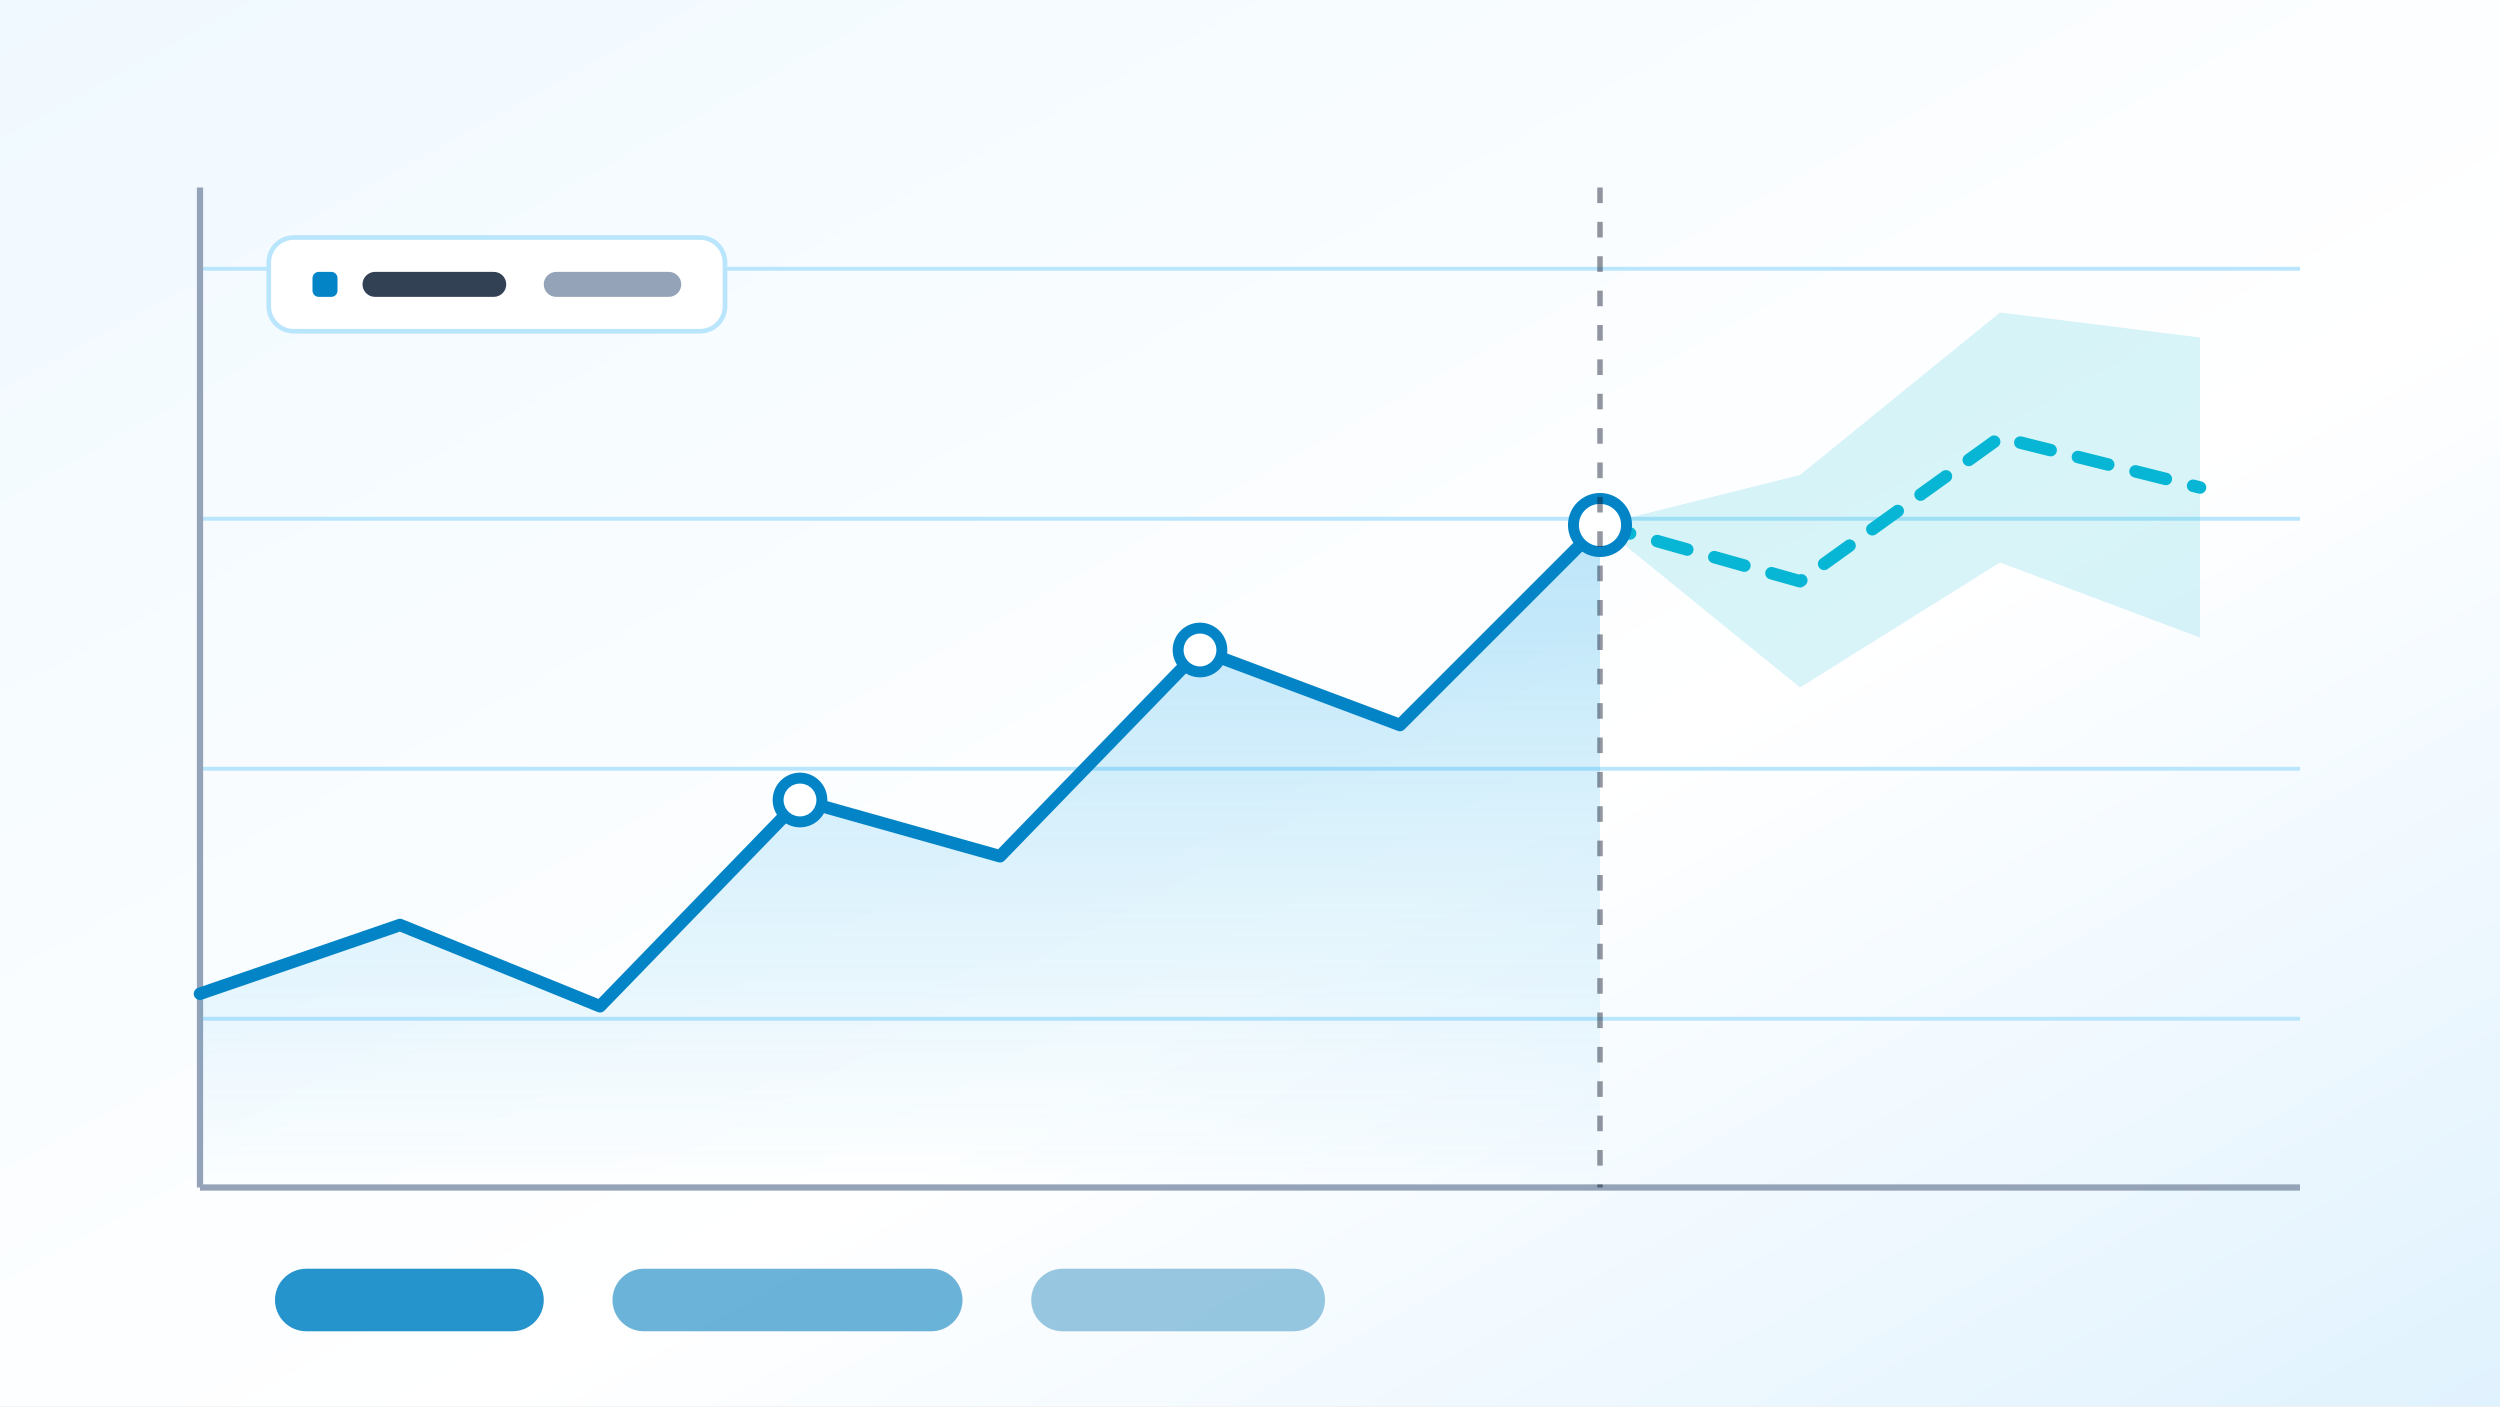
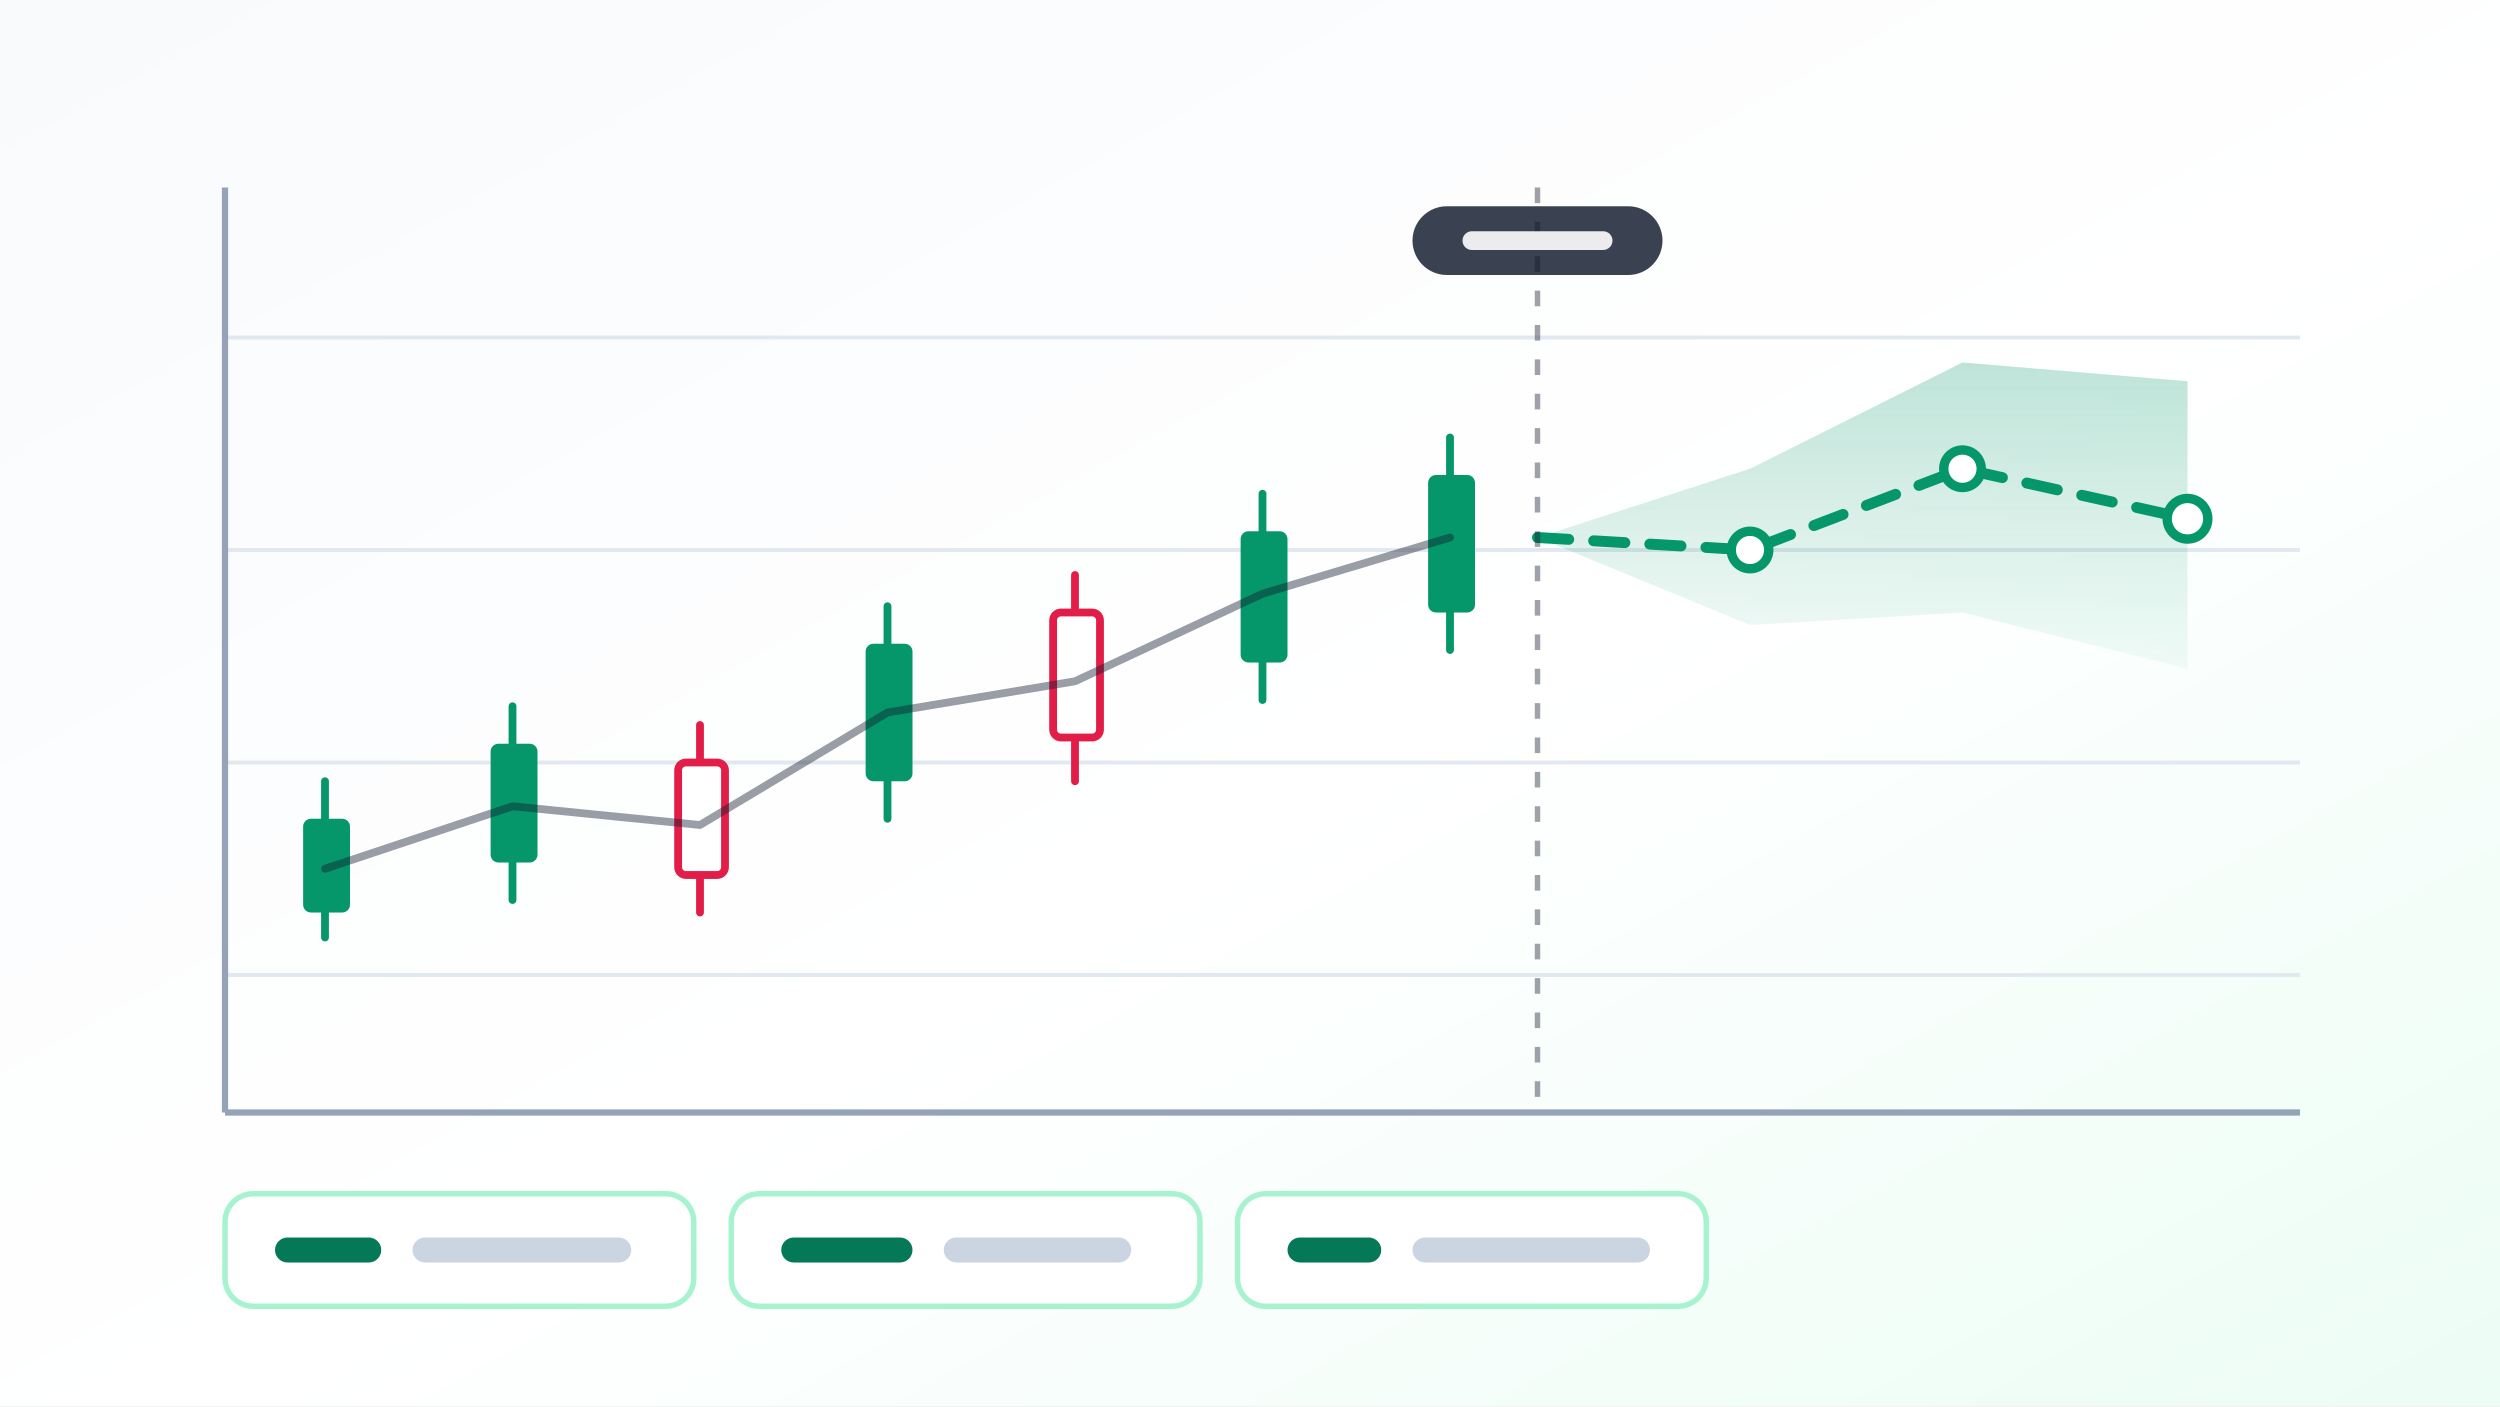
- <svg xmlns="http://www.w3.org/2000/svg" viewBox="0 0 800 450" role="img" aria-label="Equity price series with a rolling trend band and a forecast horizon projected beyond the last observation">
+ <svg xmlns="http://www.w3.org/2000/svg" viewBox="0 0 800 450" role="img" aria-label="Candlestick price history with a rolling trend line, a forecast cone beyond the last observation, and error metric readouts">
  <defs>
    <linearGradient id="eq-bg" x1="0" y1="0" x2="1" y2="1">
-       <stop offset="0%" stop-color="#f0f9ff" />
-       <stop offset="60%" stop-color="#ffffff" />
-       <stop offset="100%" stop-color="#e0f2fe" />
+       <stop offset="0%" stop-color="#f8fafc" />
+       <stop offset="55%" stop-color="#ffffff" />
+       <stop offset="100%" stop-color="#ecfdf5" />
    </linearGradient>
-     <linearGradient id="eq-fill" x1="0" y1="0" x2="0" y2="1">
-       <stop offset="0%" stop-color="#0ea5e9" stop-opacity="0.28" />
-       <stop offset="100%" stop-color="#0ea5e9" stop-opacity="0" />
+     <linearGradient id="eq-cone" x1="0" y1="0" x2="0" y2="1">
+       <stop offset="0%" stop-color="#059669" stop-opacity="0.26" />
+       <stop offset="100%" stop-color="#059669" stop-opacity="0.04" />
    </linearGradient>
  </defs>
  <rect width="800" height="450" fill="url(#eq-bg)" />
-   <g stroke="#bae6fd" stroke-width="1.25">
-     <path d="M64 86h672M64 166h672M64 246h672M64 326h672" />
+   <g stroke="#e2e8f0" stroke-width="1.25">
+     <path d="M72 108h664M72 176h664M72 244h664M72 312h664" />
  </g>
-   <path d="M64 380 L64 60" stroke="#94a3b8" stroke-width="2" />
-   <path d="M64 380 L736 380" stroke="#94a3b8" stroke-width="2" />
-   <path d="M64 318 L128 296 L192 322 L256 256 L320 274 L384 208 L448 232 L512 168 L512 380 L64 380 Z" fill="url(#eq-fill)" />
-   <path d="M64 318 L128 296 L192 322 L256 256 L320 274 L384 208 L448 232 L512 168" fill="none" stroke="#0284c7" stroke-width="4" stroke-linecap="round" stroke-linejoin="round" />
-   <path d="M512 168 L576 186 L640 140 L704 156" fill="none" stroke="#06b6d4" stroke-width="4" stroke-dasharray="10 9" stroke-linecap="round" stroke-linejoin="round" />
-   <path d="M512 168 L576 152 L640 100 L704 108 L704 204 L640 180 L576 220 Z" fill="#06b6d4" opacity="0.16" />
-   <g fill="#ffffff" stroke="#0284c7" stroke-width="3.5">
-     <circle cx="256" cy="256" r="7" />
-     <circle cx="384" cy="208" r="7" />
-     <circle cx="512" cy="168" r="8.5" />
+   <path d="M72 60 L72 356" stroke="#94a3b8" stroke-width="2" />
+   <path d="M72 356 L736 356" stroke="#94a3b8" stroke-width="2" />
+   <g stroke-width="2.5" stroke-linecap="round">
+     <g stroke="#059669" fill="#059669">
+       <path d="M104 300 L104 250" />
+       <rect x="97" y="262" width="15" height="30" rx="2.5" stroke="none" />
+       <path d="M164 288 L164 226" />
+       <rect x="157" y="238" width="15" height="38" rx="2.5" stroke="none" />
+       <path d="M284 262 L284 194" />
+       <rect x="277" y="206" width="15" height="44" rx="2.5" stroke="none" />
+       <path d="M404 224 L404 158" />
+       <rect x="397" y="170" width="15" height="42" rx="2.5" stroke="none" />
+       <path d="M464 208 L464 140" />
+       <rect x="457" y="152" width="15" height="44" rx="2.5" stroke="none" />
+     </g>
+     <g stroke="#e11d48" fill="#ffffff">
+       <path d="M224 292 L224 232" />
+       <rect x="217" y="244" width="15" height="36" rx="2.5" />
+       <path d="M344 250 L344 184" />
+       <rect x="337" y="196" width="15" height="40" rx="2.5" />
+     </g>
  </g>
-   <path d="M512 60 L512 380" stroke="#0f172a" stroke-width="1.75" stroke-dasharray="5 6" opacity="0.45" />
+   <path d="M104 278 L164 258 L224 264 L284 228 L344 218 L404 190 L464 172" fill="none" stroke="#0f172a" stroke-width="2.5" stroke-linecap="round" stroke-linejoin="round" opacity="0.42" />
+   <path d="M492 172 L560 150 L628 116 L700 122 L700 214 L628 196 L560 200 Z" fill="url(#eq-cone)" />
+   <path d="M492 172 L560 176 L628 150 L700 166" fill="none" stroke="#059669" stroke-width="3.5" stroke-dasharray="10 8" stroke-linecap="round" stroke-linejoin="round" />
+   <g fill="#ffffff" stroke="#059669" stroke-width="3">
+     <circle cx="560" cy="176" r="6" />
+     <circle cx="628" cy="150" r="6" />
+     <circle cx="700" cy="166" r="6.5" />
+   </g>
+   <path d="M492 60 L492 356" stroke="#0f172a" stroke-width="1.75" stroke-dasharray="5 6" opacity="0.4" />
+   <rect x="452" y="66" width="80" height="22" rx="11" fill="#0f172a" opacity="0.82" />
+   <rect x="468" y="74" width="48" height="6" rx="3" fill="#ffffff" opacity="0.9" />
  <g>
-     <rect x="86" y="76" width="146" height="30" rx="8" fill="#ffffff" stroke="#bae6fd" stroke-width="1.5" />
-     <rect x="100" y="87" width="8" height="8" rx="2" fill="#0284c7" />
-     <rect x="116" y="87" width="46" height="8" rx="4" fill="#334155" />
-     <rect x="174" y="87" width="44" height="8" rx="4" fill="#94a3b8" />
-   </g>
-   <g fill="#0f172a">
-     <rect x="88" y="406" width="86" height="20" rx="10" opacity="0.08" />
-     <rect x="196" y="406" width="112" height="20" rx="10" opacity="0.08" />
-     <rect x="330" y="406" width="94" height="20" rx="10" opacity="0.08" />
-   </g>
-   <g fill="#0284c7">
-     <rect x="88" y="406" width="86" height="20" rx="10" opacity="0.85" />
-     <rect x="196" y="406" width="112" height="20" rx="10" opacity="0.55" />
-     <rect x="330" y="406" width="94" height="20" rx="10" opacity="0.35" />
+     <rect x="72" y="382" width="150" height="36" rx="9" fill="#ffffff" stroke="#a7f3d0" stroke-width="1.75" />
+     <rect x="88" y="396" width="34" height="8" rx="4" fill="#047857" />
+     <rect x="132" y="396" width="70" height="8" rx="4" fill="#cbd5e1" />
+     <rect x="234" y="382" width="150" height="36" rx="9" fill="#ffffff" stroke="#a7f3d0" stroke-width="1.75" />
+     <rect x="250" y="396" width="42" height="8" rx="4" fill="#047857" />
+     <rect x="302" y="396" width="60" height="8" rx="4" fill="#cbd5e1" />
+     <rect x="396" y="382" width="150" height="36" rx="9" fill="#ffffff" stroke="#a7f3d0" stroke-width="1.75" />
+     <rect x="412" y="396" width="30" height="8" rx="4" fill="#047857" />
+     <rect x="452" y="396" width="76" height="8" rx="4" fill="#cbd5e1" />
  </g>
</svg>
